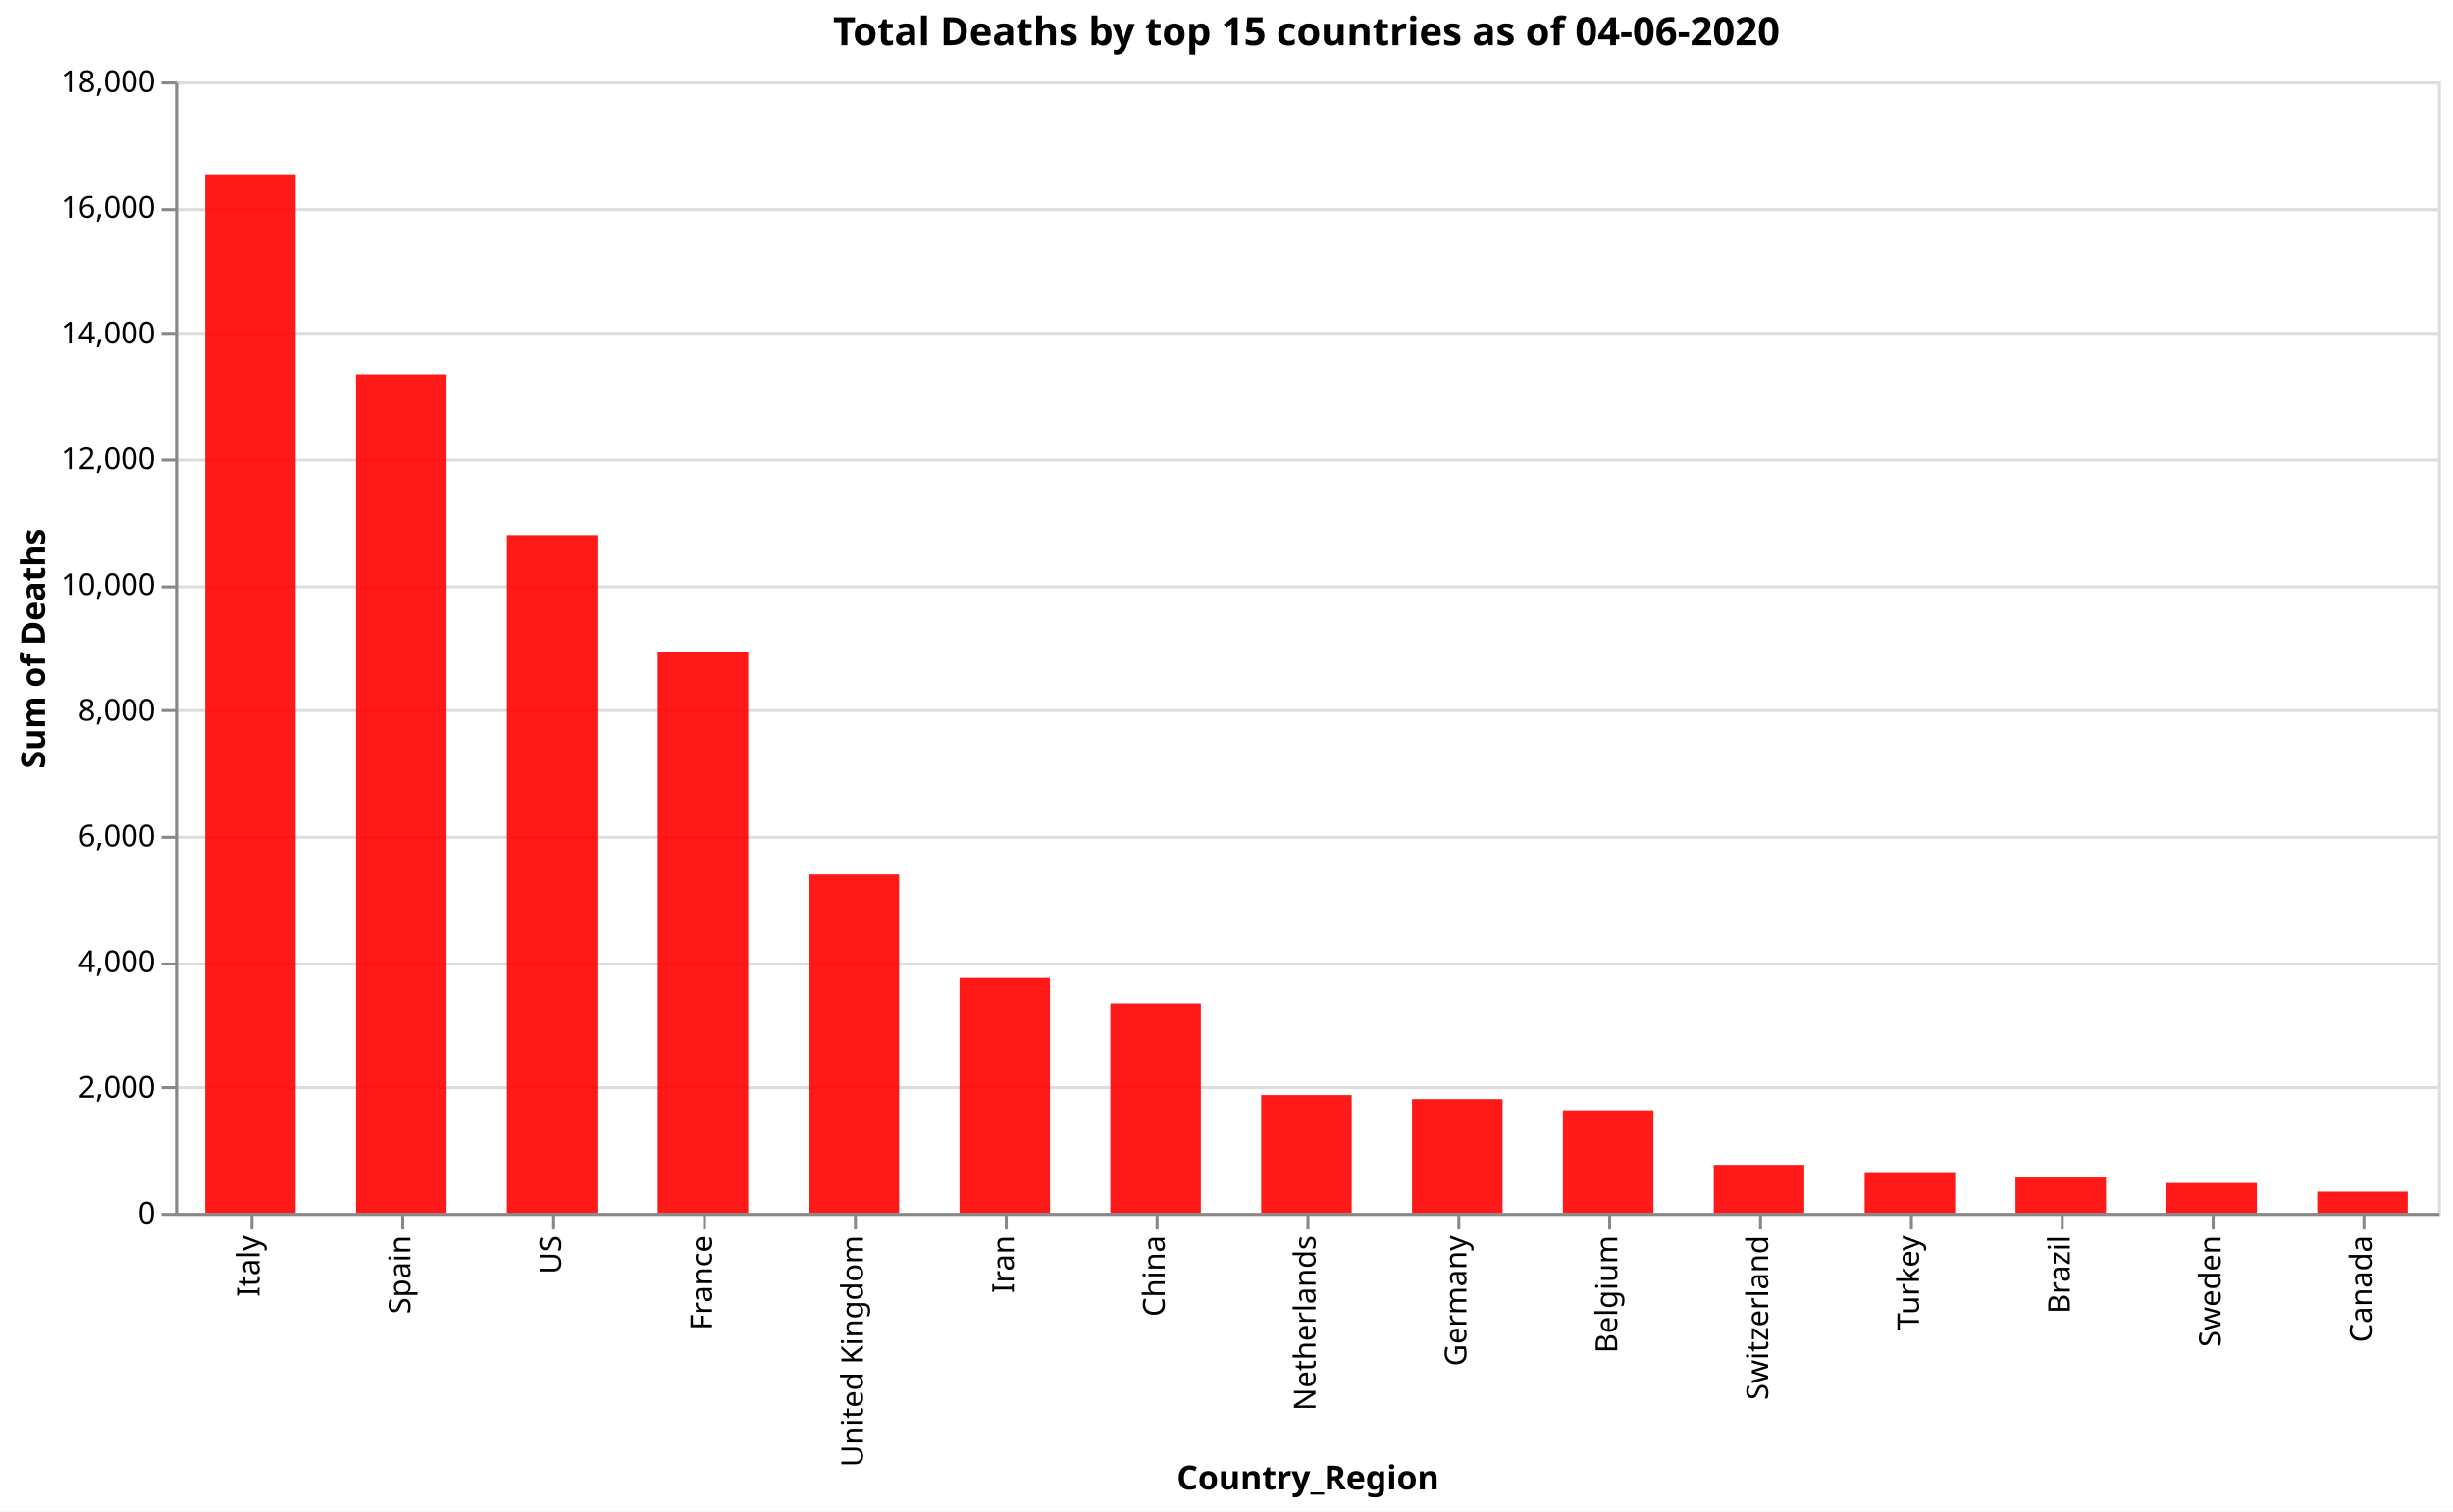
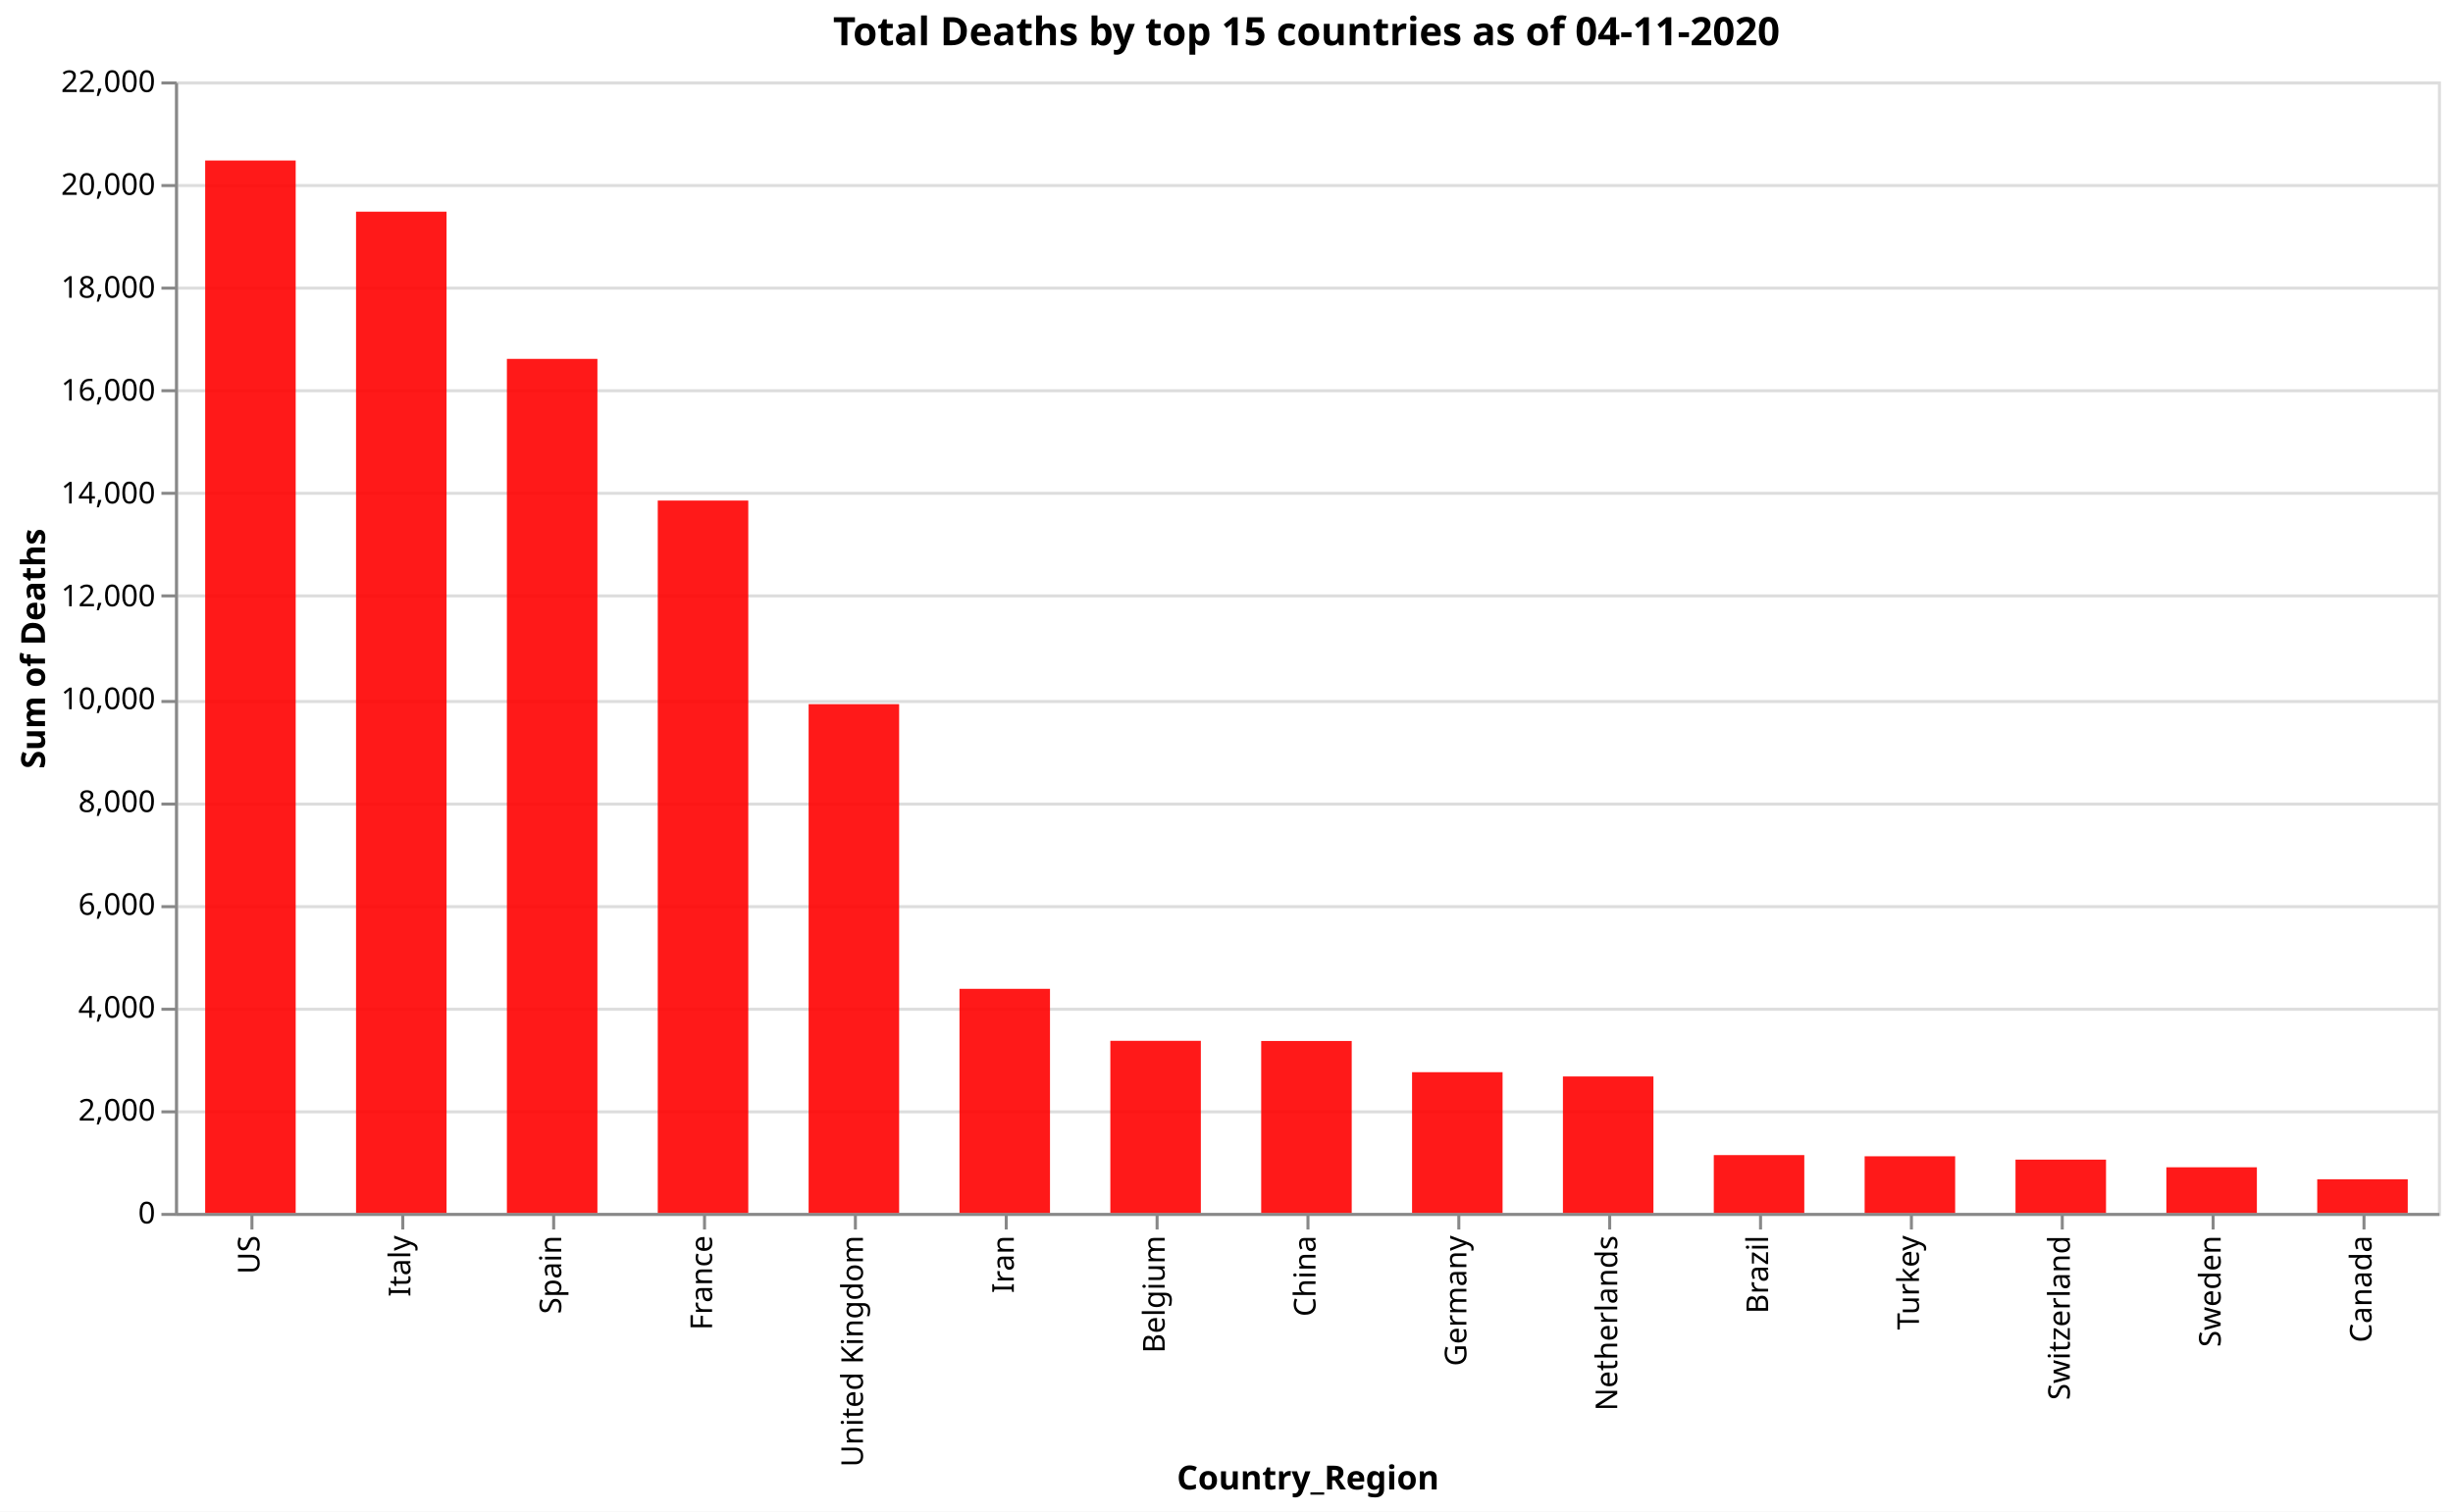
<svg xmlns="http://www.w3.org/2000/svg" class="marks" width="813" height="501" viewBox="0 0 813 501" version="1.1">
  <rect width="813" height="501" style="fill: white;" />
  <g transform="translate(58,27)">
    <g class="mark-group role-frame root">
      <g transform="translate(0,0)">
        <path class="background" d="M0.5,0.5h750v375h-750Z" style="fill: none; stroke: #ddd;" />
        <g>
          <g class="mark-group role-axis">
            <g transform="translate(0.5,0.5)">
              <path class="background" d="M0,0h0v0h0Z" style="pointer-events: none; fill: none;" />
              <g>
                <g class="mark-rule role-axis-grid" style="pointer-events: none;">
                  <line transform="translate(0,375)" x2="750" y2="0" style="fill: none; stroke: #ddd; stroke-width: 1; opacity: 1;" />
-                   <line transform="translate(0,333)" x2="750" y2="0" style="fill: none; stroke: #ddd; stroke-width: 1; opacity: 1;" />
-                   <line transform="translate(0,292)" x2="750" y2="0" style="fill: none; stroke: #ddd; stroke-width: 1; opacity: 1;" />
-                   <line transform="translate(0,250)" x2="750" y2="0" style="fill: none; stroke: #ddd; stroke-width: 1; opacity: 1;" />
-                   <line transform="translate(0,208)" x2="750" y2="0" style="fill: none; stroke: #ddd; stroke-width: 1; opacity: 1;" />
-                   <line transform="translate(0,167)" x2="750" y2="0" style="fill: none; stroke: #ddd; stroke-width: 1; opacity: 1;" />
-                   <line transform="translate(0,125)" x2="750" y2="0" style="fill: none; stroke: #ddd; stroke-width: 1; opacity: 1;" />
-                   <line transform="translate(0,83)" x2="750" y2="0" style="fill: none; stroke: #ddd; stroke-width: 1; opacity: 1;" />
-                   <line transform="translate(0,42)" x2="750" y2="0" style="fill: none; stroke: #ddd; stroke-width: 1; opacity: 1;" />
+                   <line transform="translate(0,341)" x2="750" y2="0" style="fill: none; stroke: #ddd; stroke-width: 1; opacity: 1;" />
+                   <line transform="translate(0,307)" x2="750" y2="0" style="fill: none; stroke: #ddd; stroke-width: 1; opacity: 1;" />
+                   <line transform="translate(0,273)" x2="750" y2="0" style="fill: none; stroke: #ddd; stroke-width: 1; opacity: 1;" />
+                   <line transform="translate(0,239)" x2="750" y2="0" style="fill: none; stroke: #ddd; stroke-width: 1; opacity: 1;" />
+                   <line transform="translate(0,205)" x2="750" y2="0" style="fill: none; stroke: #ddd; stroke-width: 1; opacity: 1;" />
+                   <line transform="translate(0,170)" x2="750" y2="0" style="fill: none; stroke: #ddd; stroke-width: 1; opacity: 1;" />
+                   <line transform="translate(0,136)" x2="750" y2="0" style="fill: none; stroke: #ddd; stroke-width: 1; opacity: 1;" />
+                   <line transform="translate(0,102)" x2="750" y2="0" style="fill: none; stroke: #ddd; stroke-width: 1; opacity: 1;" />
+                   <line transform="translate(0,68)" x2="750" y2="0" style="fill: none; stroke: #ddd; stroke-width: 1; opacity: 1;" />
+                   <line transform="translate(0,34)" x2="750" y2="0" style="fill: none; stroke: #ddd; stroke-width: 1; opacity: 1;" />
                  <line transform="translate(0,0)" x2="750" y2="0" style="fill: none; stroke: #ddd; stroke-width: 1; opacity: 1;" />
                </g>
              </g>
              <path class="foreground" d="" style="pointer-events: none; display: none; fill: none;" />
            </g>
          </g>
          <g class="mark-group role-axis">
            <g transform="translate(0.5,375.5)">
              <path class="background" d="M0,0h0v0h0Z" style="pointer-events: none; fill: none;" />
              <g>
                <g class="mark-rule role-axis-tick" style="pointer-events: none;">
                  <line transform="translate(25,0)" x2="0" y2="5" style="fill: none; stroke: #888; stroke-width: 1; opacity: 1;" />
                  <line transform="translate(75,0)" x2="0" y2="5" style="fill: none; stroke: #888; stroke-width: 1; opacity: 1;" />
                  <line transform="translate(125,0)" x2="0" y2="5" style="fill: none; stroke: #888; stroke-width: 1; opacity: 1;" />
                  <line transform="translate(175,0)" x2="0" y2="5" style="fill: none; stroke: #888; stroke-width: 1; opacity: 1;" />
                  <line transform="translate(225,0)" x2="0" y2="5" style="fill: none; stroke: #888; stroke-width: 1; opacity: 1;" />
                  <line transform="translate(275,0)" x2="0" y2="5" style="fill: none; stroke: #888; stroke-width: 1; opacity: 1;" />
                  <line transform="translate(325,0)" x2="0" y2="5" style="fill: none; stroke: #888; stroke-width: 1; opacity: 1;" />
                  <line transform="translate(375,0)" x2="0" y2="5" style="fill: none; stroke: #888; stroke-width: 1; opacity: 1;" />
                  <line transform="translate(425,0)" x2="0" y2="5" style="fill: none; stroke: #888; stroke-width: 1; opacity: 1;" />
                  <line transform="translate(475,0)" x2="0" y2="5" style="fill: none; stroke: #888; stroke-width: 1; opacity: 1;" />
                  <line transform="translate(525,0)" x2="0" y2="5" style="fill: none; stroke: #888; stroke-width: 1; opacity: 1;" />
                  <line transform="translate(575,0)" x2="0" y2="5" style="fill: none; stroke: #888; stroke-width: 1; opacity: 1;" />
                  <line transform="translate(625,0)" x2="0" y2="5" style="fill: none; stroke: #888; stroke-width: 1; opacity: 1;" />
                  <line transform="translate(675,0)" x2="0" y2="5" style="fill: none; stroke: #888; stroke-width: 1; opacity: 1;" />
                  <line transform="translate(725,0)" x2="0" y2="5" style="fill: none; stroke: #888; stroke-width: 1; opacity: 1;" />
                </g>
                <g class="mark-text role-axis-label" style="pointer-events: none;">
-                   <text text-anchor="end" transform="translate(24.5,7) rotate(270) translate(0,3)" style="font-family: sans-serif; font-size: 10px; fill: #000; opacity: 1;">Italy</text>
-                   <text text-anchor="end" transform="translate(74.5,7) rotate(270) translate(0,3)" style="font-family: sans-serif; font-size: 10px; fill: #000; opacity: 1;">Spain</text>
-                   <text text-anchor="end" transform="translate(124.5,7) rotate(270) translate(0,3)" style="font-family: sans-serif; font-size: 10px; fill: #000; opacity: 1;">US</text>
+                   <text text-anchor="end" transform="translate(24.5,7) rotate(270) translate(0,3)" style="font-family: sans-serif; font-size: 10px; fill: #000; opacity: 1;">US</text>
+                   <text text-anchor="end" transform="translate(74.5,7) rotate(270) translate(0,3)" style="font-family: sans-serif; font-size: 10px; fill: #000; opacity: 1;">Italy</text>
+                   <text text-anchor="end" transform="translate(124.5,7) rotate(270) translate(0,3)" style="font-family: sans-serif; font-size: 10px; fill: #000; opacity: 1;">Spain</text>
                  <text text-anchor="end" transform="translate(174.5,7) rotate(270) translate(0,3)" style="font-family: sans-serif; font-size: 10px; fill: #000; opacity: 1;">France</text>
                  <text text-anchor="end" transform="translate(224.5,7) rotate(270) translate(0,3)" style="font-family: sans-serif; font-size: 10px; fill: #000; opacity: 1;">United Kingdom</text>
                  <text text-anchor="end" transform="translate(274.5,7) rotate(270) translate(0,3)" style="font-family: sans-serif; font-size: 10px; fill: #000; opacity: 1;">Iran</text>
-                   <text text-anchor="end" transform="translate(324.5,7) rotate(270) translate(0,3)" style="font-family: sans-serif; font-size: 10px; fill: #000; opacity: 1;">China</text>
-                   <text text-anchor="end" transform="translate(374.5,7) rotate(270) translate(0,3)" style="font-family: sans-serif; font-size: 10px; fill: #000; opacity: 1;">Netherlands</text>
+                   <text text-anchor="end" transform="translate(324.5,7) rotate(270) translate(0,3)" style="font-family: sans-serif; font-size: 10px; fill: #000; opacity: 1;">Belgium</text>
+                   <text text-anchor="end" transform="translate(374.5,7) rotate(270) translate(0,3)" style="font-family: sans-serif; font-size: 10px; fill: #000; opacity: 1;">China</text>
                  <text text-anchor="end" transform="translate(424.5,7) rotate(270) translate(0,3)" style="font-family: sans-serif; font-size: 10px; fill: #000; opacity: 1;">Germany</text>
-                   <text text-anchor="end" transform="translate(474.5,7) rotate(270) translate(0,3)" style="font-family: sans-serif; font-size: 10px; fill: #000; opacity: 1;">Belgium</text>
-                   <text text-anchor="end" transform="translate(524.5,7) rotate(270) translate(0,3)" style="font-family: sans-serif; font-size: 10px; fill: #000; opacity: 1;">Switzerland</text>
+                   <text text-anchor="end" transform="translate(474.5,7) rotate(270) translate(0,3)" style="font-family: sans-serif; font-size: 10px; fill: #000; opacity: 1;">Netherlands</text>
+                   <text text-anchor="end" transform="translate(524.5,7) rotate(270) translate(0,3)" style="font-family: sans-serif; font-size: 10px; fill: #000; opacity: 1;">Brazil</text>
                  <text text-anchor="end" transform="translate(574.5,7) rotate(270) translate(0,3)" style="font-family: sans-serif; font-size: 10px; fill: #000; opacity: 1;">Turkey</text>
-                   <text text-anchor="end" transform="translate(624.5,7) rotate(270) translate(0,3)" style="font-family: sans-serif; font-size: 10px; fill: #000; opacity: 1;">Brazil</text>
+                   <text text-anchor="end" transform="translate(624.5,7) rotate(270) translate(0,3)" style="font-family: sans-serif; font-size: 10px; fill: #000; opacity: 1;">Switzerland</text>
                  <text text-anchor="end" transform="translate(674.5,7) rotate(270) translate(0,3)" style="font-family: sans-serif; font-size: 10px; fill: #000; opacity: 1;">Sweden</text>
                  <text text-anchor="end" transform="translate(724.5,7) rotate(270) translate(0,3)" style="font-family: sans-serif; font-size: 10px; fill: #000; opacity: 1;">Canada</text>
                </g>
                <g class="mark-rule role-axis-domain" style="pointer-events: none;">
                  <line transform="translate(0,0)" x2="750" y2="0" style="fill: none; stroke: #888; stroke-width: 1; opacity: 1;" />
                </g>
                <g class="mark-text role-axis-title" style="pointer-events: none;">
                  <text text-anchor="middle" transform="translate(375,91.15234)" style="font-family: sans-serif; font-size: 11px; font-weight: bold; fill: #000; opacity: 1;">Country_Region</text>
                </g>
              </g>
              <path class="foreground" d="" style="pointer-events: none; display: none; fill: none;" />
            </g>
          </g>
          <g class="mark-group role-axis">
            <g transform="translate(0.5,0.5)">
              <path class="background" d="M0,0h0v0h0Z" style="pointer-events: none; fill: none;" />
              <g>
                <g class="mark-rule role-axis-tick" style="pointer-events: none;">
                  <line transform="translate(0,375)" x2="-5" y2="0" style="fill: none; stroke: #888; stroke-width: 1; opacity: 1;" />
-                   <line transform="translate(0,333)" x2="-5" y2="0" style="fill: none; stroke: #888; stroke-width: 1; opacity: 1;" />
-                   <line transform="translate(0,292)" x2="-5" y2="0" style="fill: none; stroke: #888; stroke-width: 1; opacity: 1;" />
-                   <line transform="translate(0,250)" x2="-5" y2="0" style="fill: none; stroke: #888; stroke-width: 1; opacity: 1;" />
-                   <line transform="translate(0,208)" x2="-5" y2="0" style="fill: none; stroke: #888; stroke-width: 1; opacity: 1;" />
-                   <line transform="translate(0,167)" x2="-5" y2="0" style="fill: none; stroke: #888; stroke-width: 1; opacity: 1;" />
-                   <line transform="translate(0,125)" x2="-5" y2="0" style="fill: none; stroke: #888; stroke-width: 1; opacity: 1;" />
-                   <line transform="translate(0,83)" x2="-5" y2="0" style="fill: none; stroke: #888; stroke-width: 1; opacity: 1;" />
-                   <line transform="translate(0,42)" x2="-5" y2="0" style="fill: none; stroke: #888; stroke-width: 1; opacity: 1;" />
+                   <line transform="translate(0,341)" x2="-5" y2="0" style="fill: none; stroke: #888; stroke-width: 1; opacity: 1;" />
+                   <line transform="translate(0,307)" x2="-5" y2="0" style="fill: none; stroke: #888; stroke-width: 1; opacity: 1;" />
+                   <line transform="translate(0,273)" x2="-5" y2="0" style="fill: none; stroke: #888; stroke-width: 1; opacity: 1;" />
+                   <line transform="translate(0,239)" x2="-5" y2="0" style="fill: none; stroke: #888; stroke-width: 1; opacity: 1;" />
+                   <line transform="translate(0,205)" x2="-5" y2="0" style="fill: none; stroke: #888; stroke-width: 1; opacity: 1;" />
+                   <line transform="translate(0,170)" x2="-5" y2="0" style="fill: none; stroke: #888; stroke-width: 1; opacity: 1;" />
+                   <line transform="translate(0,136)" x2="-5" y2="0" style="fill: none; stroke: #888; stroke-width: 1; opacity: 1;" />
+                   <line transform="translate(0,102)" x2="-5" y2="0" style="fill: none; stroke: #888; stroke-width: 1; opacity: 1;" />
+                   <line transform="translate(0,68)" x2="-5" y2="0" style="fill: none; stroke: #888; stroke-width: 1; opacity: 1;" />
+                   <line transform="translate(0,34)" x2="-5" y2="0" style="fill: none; stroke: #888; stroke-width: 1; opacity: 1;" />
                  <line transform="translate(0,0)" x2="-5" y2="0" style="fill: none; stroke: #888; stroke-width: 1; opacity: 1;" />
                </g>
                <g class="mark-text role-axis-label" style="pointer-events: none;">
                  <text text-anchor="end" transform="translate(-7,378)" style="font-family: sans-serif; font-size: 10px; fill: #000; opacity: 1;">0</text>
-                   <text text-anchor="end" transform="translate(-7,336.3333)" style="font-family: sans-serif; font-size: 10px; fill: #000; opacity: 1;">2,000</text>
-                   <text text-anchor="end" transform="translate(-7,294.6667)" style="font-family: sans-serif; font-size: 10px; fill: #000; opacity: 1;">4,000</text>
-                   <text text-anchor="end" transform="translate(-7,253)" style="font-family: sans-serif; font-size: 10px; fill: #000; opacity: 1;">6,000</text>
-                   <text text-anchor="end" transform="translate(-7,211.3333)" style="font-family: sans-serif; font-size: 10px; fill: #000; opacity: 1;">8,000</text>
-                   <text text-anchor="end" transform="translate(-7,169.6667)" style="font-family: sans-serif; font-size: 10px; fill: #000; opacity: 1;">10,000</text>
-                   <text text-anchor="end" transform="translate(-7,128)" style="font-family: sans-serif; font-size: 10px; fill: #000; opacity: 1;">12,000</text>
-                   <text text-anchor="end" transform="translate(-7,86.33333)" style="font-family: sans-serif; font-size: 10px; fill: #000; opacity: 1;">14,000</text>
-                   <text text-anchor="end" transform="translate(-7,44.66667)" style="font-family: sans-serif; font-size: 10px; fill: #000; opacity: 1;">16,000</text>
-                   <text text-anchor="end" transform="translate(-7,3)" style="font-family: sans-serif; font-size: 10px; fill: #000; opacity: 1;">18,000</text>
+                   <text text-anchor="end" transform="translate(-7,343.9091)" style="font-family: sans-serif; font-size: 10px; fill: #000; opacity: 1;">2,000</text>
+                   <text text-anchor="end" transform="translate(-7,309.8182)" style="font-family: sans-serif; font-size: 10px; fill: #000; opacity: 1;">4,000</text>
+                   <text text-anchor="end" transform="translate(-7,275.7273)" style="font-family: sans-serif; font-size: 10px; fill: #000; opacity: 1;">6,000</text>
+                   <text text-anchor="end" transform="translate(-7,241.6364)" style="font-family: sans-serif; font-size: 10px; fill: #000; opacity: 1;">8,000</text>
+                   <text text-anchor="end" transform="translate(-7,207.5455)" style="font-family: sans-serif; font-size: 10px; fill: #000; opacity: 1;">10,000</text>
+                   <text text-anchor="end" transform="translate(-7,173.4545)" style="font-family: sans-serif; font-size: 10px; fill: #000; opacity: 1;">12,000</text>
+                   <text text-anchor="end" transform="translate(-7,139.3636)" style="font-family: sans-serif; font-size: 10px; fill: #000; opacity: 1;">14,000</text>
+                   <text text-anchor="end" transform="translate(-7,105.2727)" style="font-family: sans-serif; font-size: 10px; fill: #000; opacity: 1;">16,000</text>
+                   <text text-anchor="end" transform="translate(-7,71.18182)" style="font-family: sans-serif; font-size: 10px; fill: #000; opacity: 1;">18,000</text>
+                   <text text-anchor="end" transform="translate(-7,37.09091)" style="font-family: sans-serif; font-size: 10px; fill: #000; opacity: 1;">20,000</text>
+                   <text text-anchor="end" transform="translate(-7,3)" style="font-family: sans-serif; font-size: 10px; fill: #000; opacity: 1;">22,000</text>
                </g>
                <g class="mark-rule role-axis-domain" style="pointer-events: none;">
                  <line transform="translate(0,375)" x2="0" y2="-375" style="fill: none; stroke: #888; stroke-width: 1; opacity: 1;" />
                </g>
                <g class="mark-text role-axis-title" style="pointer-events: none;">
                  <text text-anchor="middle" transform="translate(-41.58594,187.5) rotate(-90) translate(0,-2)" style="font-family: sans-serif; font-size: 11px; font-weight: bold; fill: #000; opacity: 1;">Sum of Deaths</text>
                </g>
              </g>
              <path class="foreground" d="" style="pointer-events: none; display: none; fill: none;" />
            </g>
          </g>
          <g class="mark-rect role-mark marks">
-             <path d="M110,150.354h30v224.646h-30Z" style="fill: red; opacity: 0.9;" />
-             <path d="M710,367.938h30v7.062h-30Z" style="fill: red; opacity: 0.9;" />
-             <path d="M210,262.812h30v112.188h-30Z" style="fill: red; opacity: 0.9;" />
-             <path d="M310,305.521h30v69.479h-30Z" style="fill: red; opacity: 0.9;" />
-             <path d="M360,335.958h30v39.042h-30Z" style="fill: red; opacity: 0.9;" />
-             <path d="M160,189.042h30v185.958h-30Z" style="fill: red; opacity: 0.9;" />
-             <path d="M460,341h30v34h-30Z" style="fill: red; opacity: 0.9;" />
-             <path d="M610,363.25h30v11.75h-30Z" style="fill: red; opacity: 0.9;" />
-             <path d="M410,337.292h30v37.708h-30Z" style="fill: red; opacity: 0.9;" />
-             <path d="M260,297.104h30v77.896h-30Z" style="fill: red; opacity: 0.9;" />
-             <path d="M10,30.771h30v344.229h-30Z" style="fill: red; opacity: 0.9;" />
-             <path d="M60,97.063h30v277.938h-30Z" style="fill: red; opacity: 0.9;" />
-             <path d="M660,365.062h30v9.938h-30Z" style="fill: red; opacity: 0.9;" />
-             <path d="M510,359.062h30v15.938h-30Z" style="fill: red; opacity: 0.9;" />
-             <path d="M560,361.479h30v13.521h-30Z" style="fill: red; opacity: 0.9;" />
+             <path d="M10,26.199h30v348.801h-30Z" style="fill: red; opacity: 0.9;" />
+             <path d="M710,363.852h30v11.148h-30Z" style="fill: red; opacity: 0.9;" />
+             <path d="M210,206.386h30v168.614h-30Z" style="fill: red; opacity: 0.9;" />
+             <path d="M360,318.017h30v56.983h-30Z" style="fill: red; opacity: 0.9;" />
+             <path d="M460,329.778h30v45.222h-30Z" style="fill: red; opacity: 0.9;" />
+             <path d="M160,138.903h30v236.097h-30Z" style="fill: red; opacity: 0.9;" />
+             <path d="M310,317.966h30v57.034h-30Z" style="fill: red; opacity: 0.9;" />
+             <path d="M510,355.841h30v19.159h-30Z" style="fill: red; opacity: 0.9;" />
+             <path d="M410,328.364h30v46.636h-30Z" style="fill: red; opacity: 0.9;" />
+             <path d="M260,300.733h30v74.267h-30Z" style="fill: red; opacity: 0.9;" />
+             <path d="M60,43.159h30v331.841h-30Z" style="fill: red; opacity: 0.9;" />
+             <path d="M110,91.943h30v283.057h-30Z" style="fill: red; opacity: 0.9;" />
+             <path d="M660,359.881h30v15.119h-30Z" style="fill: red; opacity: 0.9;" />
+             <path d="M610,357.341h30v17.659h-30Z" style="fill: red; opacity: 0.9;" />
+             <path d="M560,356.233h30v18.767h-30Z" style="fill: red; opacity: 0.9;" />
          </g>
          <g class="mark-group role-title">
            <g transform="translate(375,-22)">
              <path class="background" d="M0,0h0v0h0Z" style="pointer-events: none; fill: none;" />
              <g>
                <g class="mark-text role-title-text" style="pointer-events: none;">
-                   <text text-anchor="middle" transform="translate(0,10)" style="font-family: sans-serif; font-size: 13px; font-weight: bold; fill: #000; opacity: 1;">Total Deaths by top 15 countries as of 04-06-2020</text>
+                   <text text-anchor="middle" transform="translate(0,10)" style="font-family: sans-serif; font-size: 13px; font-weight: bold; fill: #000; opacity: 1;">Total Deaths by top 15 countries as of 04-11-2020</text>
                </g>
              </g>
              <path class="foreground" d="" style="pointer-events: none; display: none; fill: none;" />
            </g>
          </g>
        </g>
        <path class="foreground" d="" style="display: none; fill: none;" />
      </g>
    </g>
  </g>
</svg>
